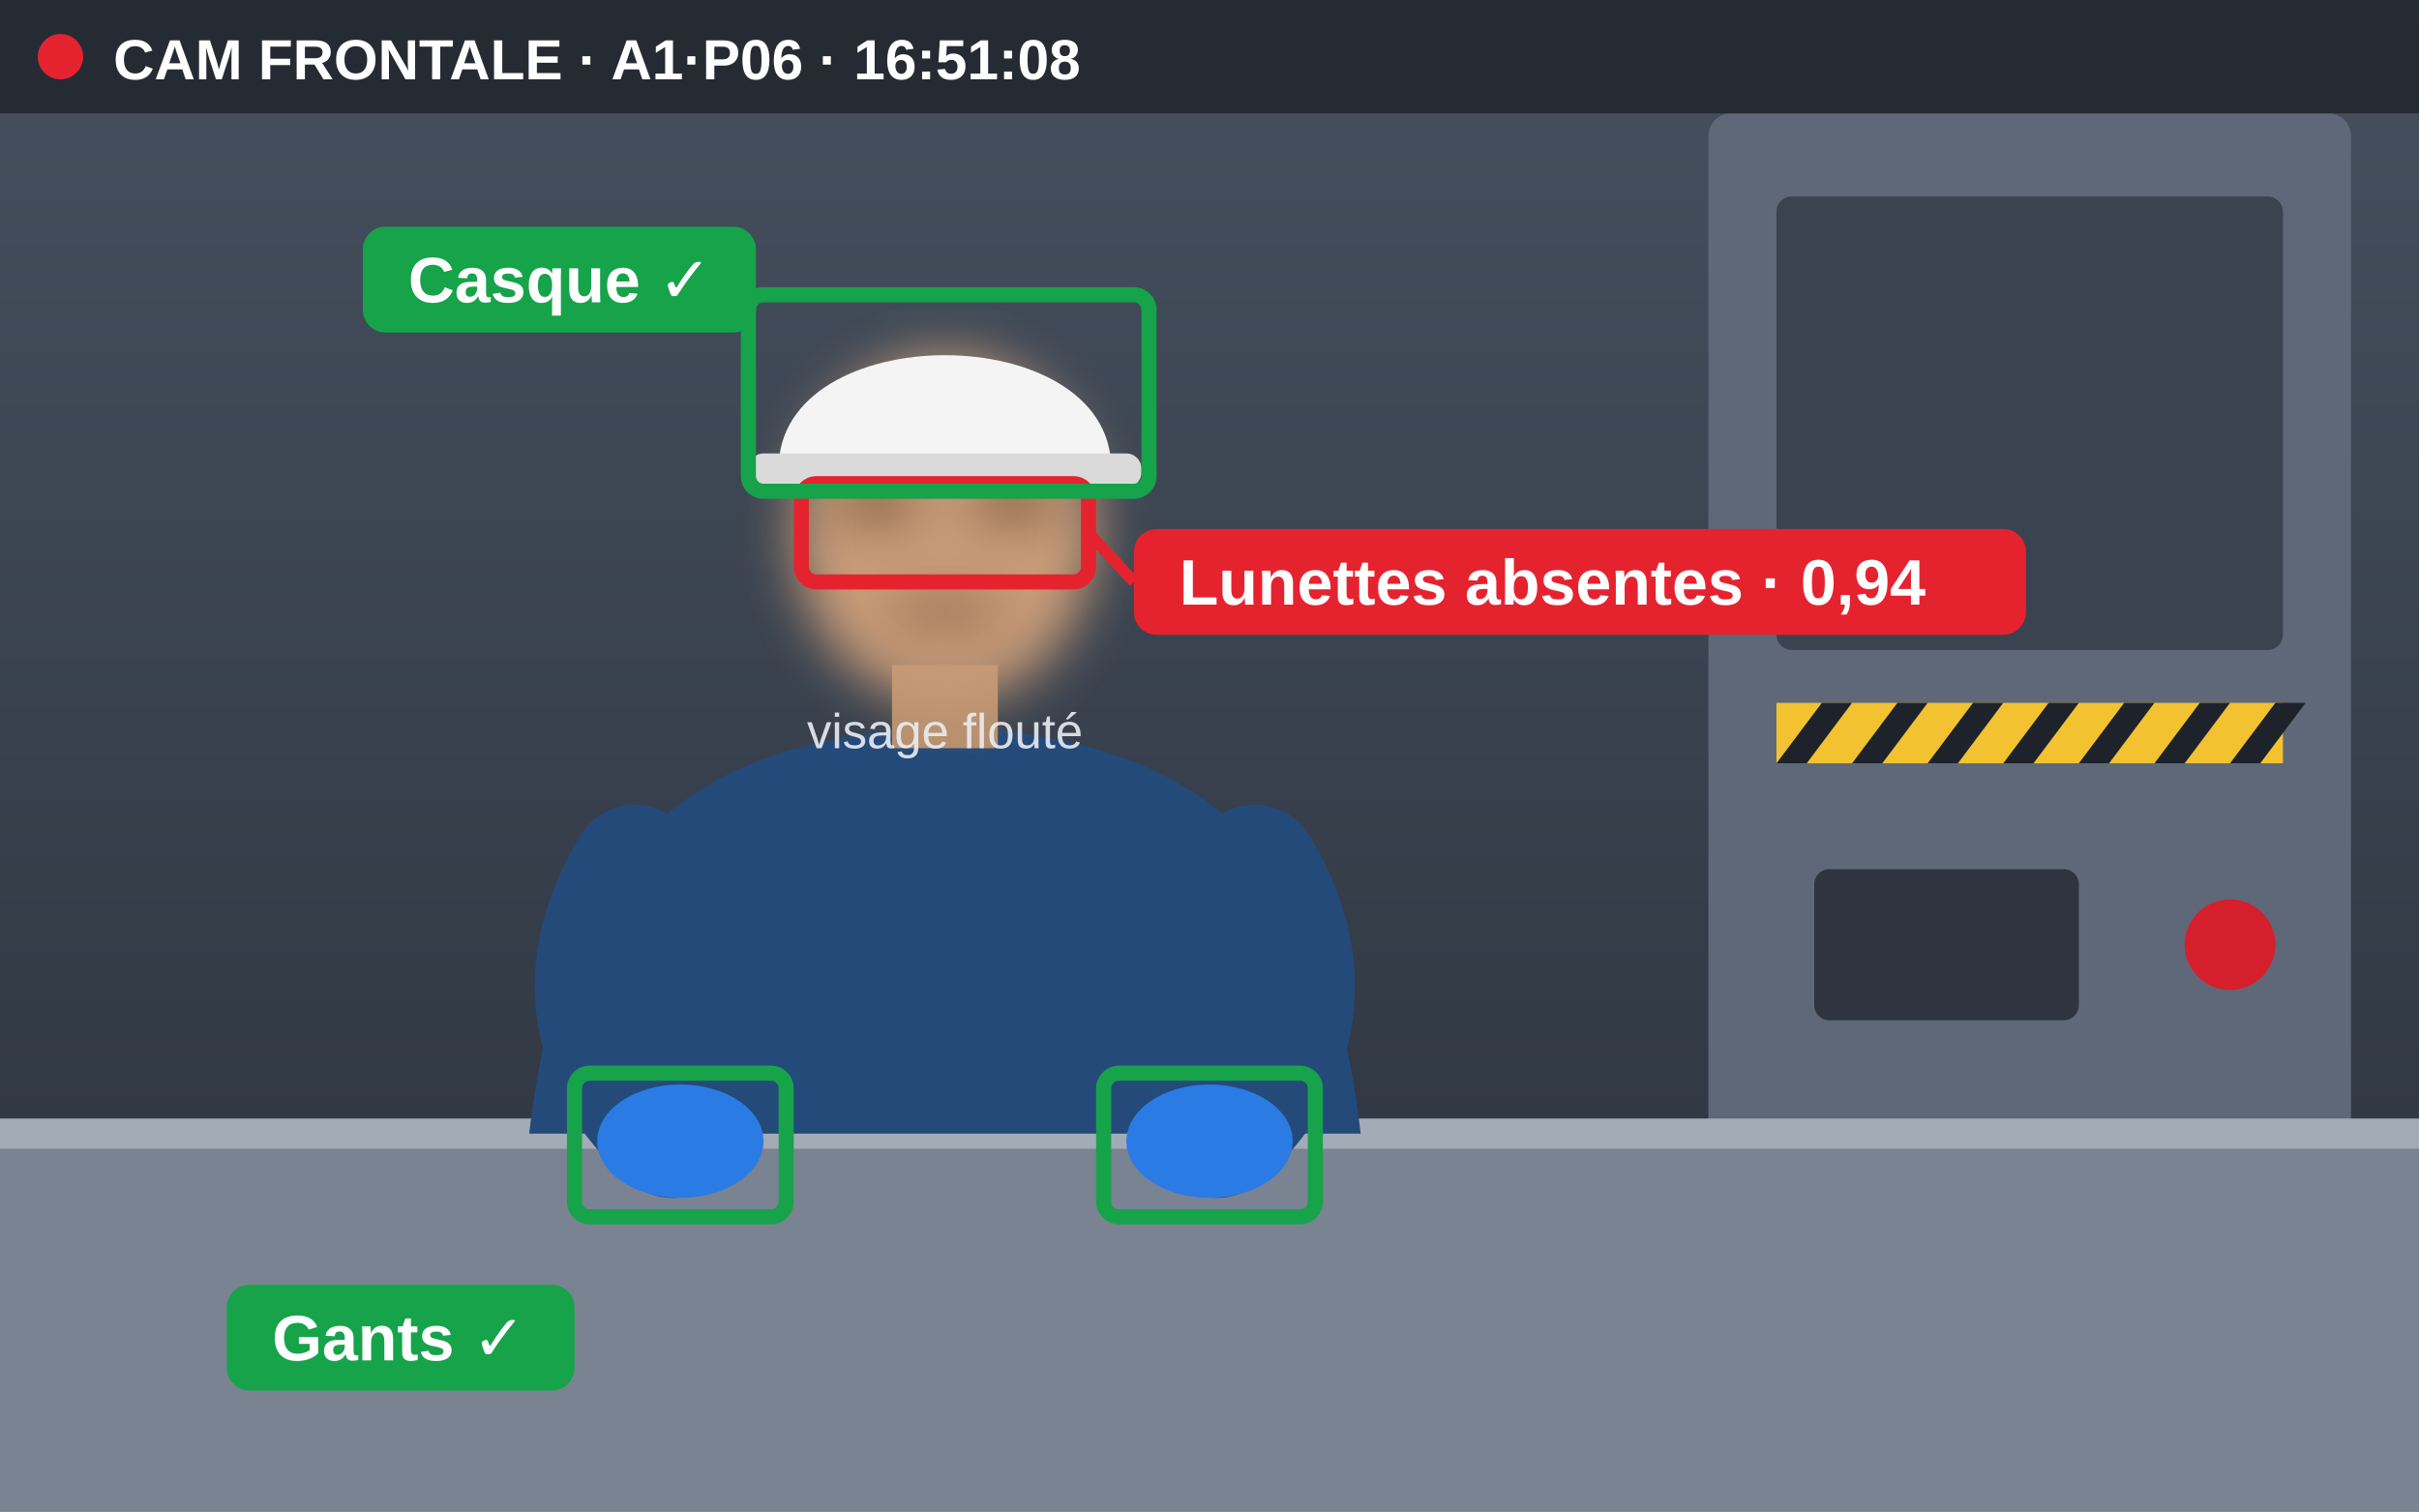
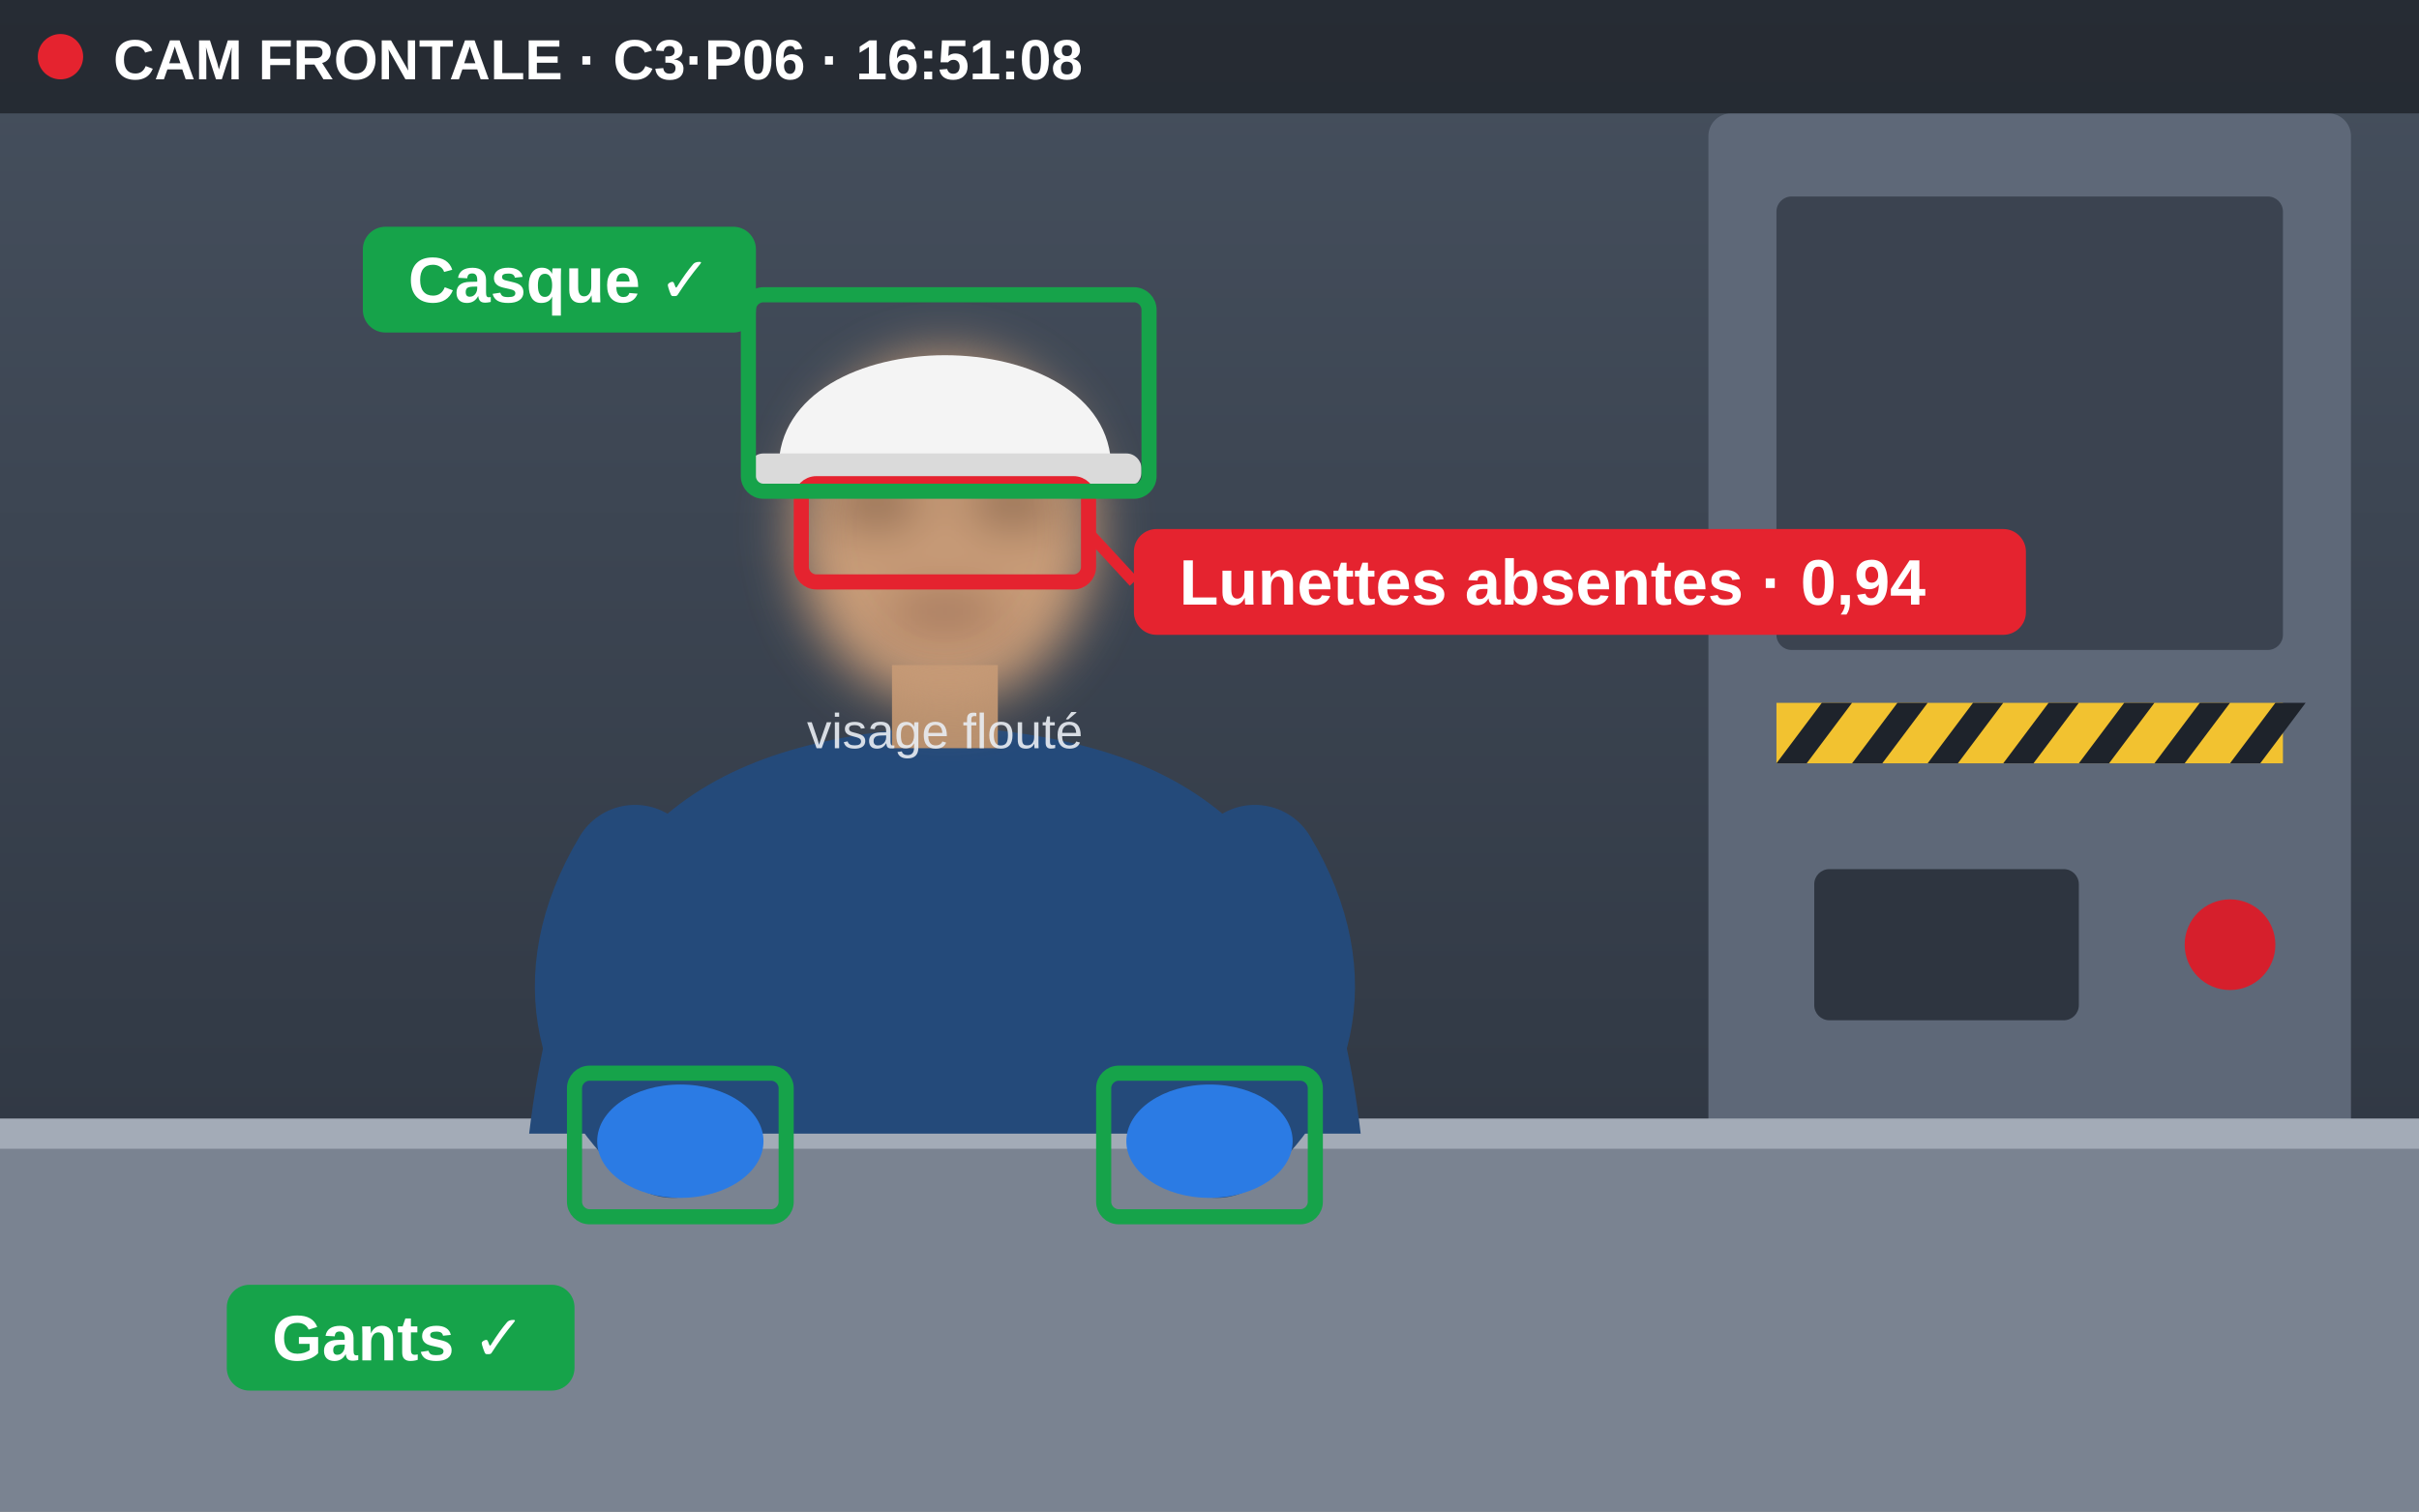
<svg xmlns="http://www.w3.org/2000/svg" viewBox="0 0 640 400" width="640" height="400">
  <defs>
    <linearGradient id="wall" x1="0" y1="0" x2="0" y2="1">
      <stop offset="0" stop-color="#46505E" />
      <stop offset="1" stop-color="#2A313C" />
    </linearGradient>
    <filter id="blur" x="-30%" y="-30%" width="160%" height="160%">
      <feGaussianBlur stdDeviation="7" />
    </filter>
  </defs>
  <rect width="640" height="400" fill="url(#wall)" />
  <rect x="452" y="30" width="170" height="290" rx="6" fill="#5E6878" />
  <rect x="470" y="52" width="134" height="120" rx="4" fill="#3B4350" />
  <rect x="470" y="186" width="134" height="16" fill="#F2C230" />
  <path d="M470 202 l12 -16 h8 l-12 16 z" fill="#1E232B" />
  <path d="M490 202 l12 -16 h8 l-12 16 z" fill="#1E232B" />
  <path d="M510 202 l12 -16 h8 l-12 16 z" fill="#1E232B" />
  <path d="M530 202 l12 -16 h8 l-12 16 z" fill="#1E232B" />
  <path d="M550 202 l12 -16 h8 l-12 16 z" fill="#1E232B" />
  <path d="M570 202 l12 -16 h8 l-12 16 z" fill="#1E232B" />
  <path d="M590 202 l12 -16 h8 l-12 16 z" fill="#1E232B" />
  <circle cx="590" cy="250" r="12" fill="#D61F2C" />
  <rect x="480" y="230" width="70" height="40" rx="4" fill="#2E3540" />
  <rect x="0" y="300" width="640" height="100" fill="#7A8391" />
  <rect x="0" y="296" width="640" height="8" fill="#A3ABB7" />
  <path d="M140 300 C150 215 190 196 250 192 C310 196 350 215 360 300 Z" fill="#244A7A" />
  <rect x="236" y="176" width="28" height="22" fill="#B8906E" />
  <path d="M168 230 C150 260 160 285 178 300" stroke="#244A7A" stroke-width="34" fill="none" stroke-linecap="round" />
  <path d="M332 230 C350 260 340 285 322 300" stroke="#244A7A" stroke-width="34" fill="none" stroke-linecap="round" />
  <ellipse cx="180" cy="302" rx="22" ry="15" fill="#2B7BE4" />
  <ellipse cx="320" cy="302" rx="22" ry="15" fill="#2B7BE4" />
  <g filter="url(#blur)">
    <ellipse cx="250" cy="140" rx="40" ry="46" fill="#C99C78" />
    <rect x="222" y="128" width="20" height="10" fill="#6B4C38" />
    <rect x="258" y="128" width="20" height="10" fill="#6B4C38" />
    <rect x="236" y="158" width="28" height="8" fill="#8C5D48" />
  </g>
  <path d="M206 124 C206 84 294 84 294 124 Z" fill="#F4F4F4" />
  <rect x="198" y="120" width="104" height="9" rx="4" fill="#DADADA" />
  <text x="250" y="198" text-anchor="middle" font-family="Arial, sans-serif" font-size="13" fill="#E9EDF3" opacity="0.9">visage flouté</text>
  <rect x="212" y="128" width="76" height="26" rx="4" fill="none" stroke="#E5232F" stroke-width="4" />
  <rect x="300" y="140" width="236" height="28" rx="6" fill="#E5232F" />
  <text x="312" y="160" font-family="Arial, sans-serif" font-weight="700" font-size="17" fill="#FFFFFF">Lunettes absentes · 0,94</text>
  <line x1="288" y1="141" x2="300" y2="154" stroke="#E5232F" stroke-width="3" />
  <rect x="198" y="78" width="106" height="52" rx="4" fill="none" stroke="#16A34A" stroke-width="4" />
  <rect x="96" y="60" width="104" height="28" rx="6" fill="#16A34A" />
  <text x="108" y="80" font-family="Arial, sans-serif" font-weight="700" font-size="17" fill="#FFFFFF">Casque ✓</text>
  <rect x="152" y="284" width="56" height="38" rx="4" fill="none" stroke="#16A34A" stroke-width="4" />
  <rect x="60" y="340" width="92" height="28" rx="6" fill="#16A34A" />
  <text x="72" y="360" font-family="Arial, sans-serif" font-weight="700" font-size="17" fill="#FFFFFF">Gants ✓</text>
  <rect x="292" y="284" width="56" height="38" rx="4" fill="none" stroke="#16A34A" stroke-width="4" />
  <rect x="0" y="0" width="640" height="30" fill="#000000" fill-opacity="0.45" />
  <circle cx="16" cy="15" r="6" fill="#E5232F" />
-   <text x="30" y="21" font-family="Arial, sans-serif" font-size="15" font-weight="700" fill="#FFFFFF">CAM FRONTALE · A1·P06 · 16:51:08</text>
+   <text x="30" y="21" font-family="Arial, sans-serif" font-size="15" font-weight="700" fill="#FFFFFF">CAM FRONTALE · C3·P06 · 16:51:08</text>
</svg>
